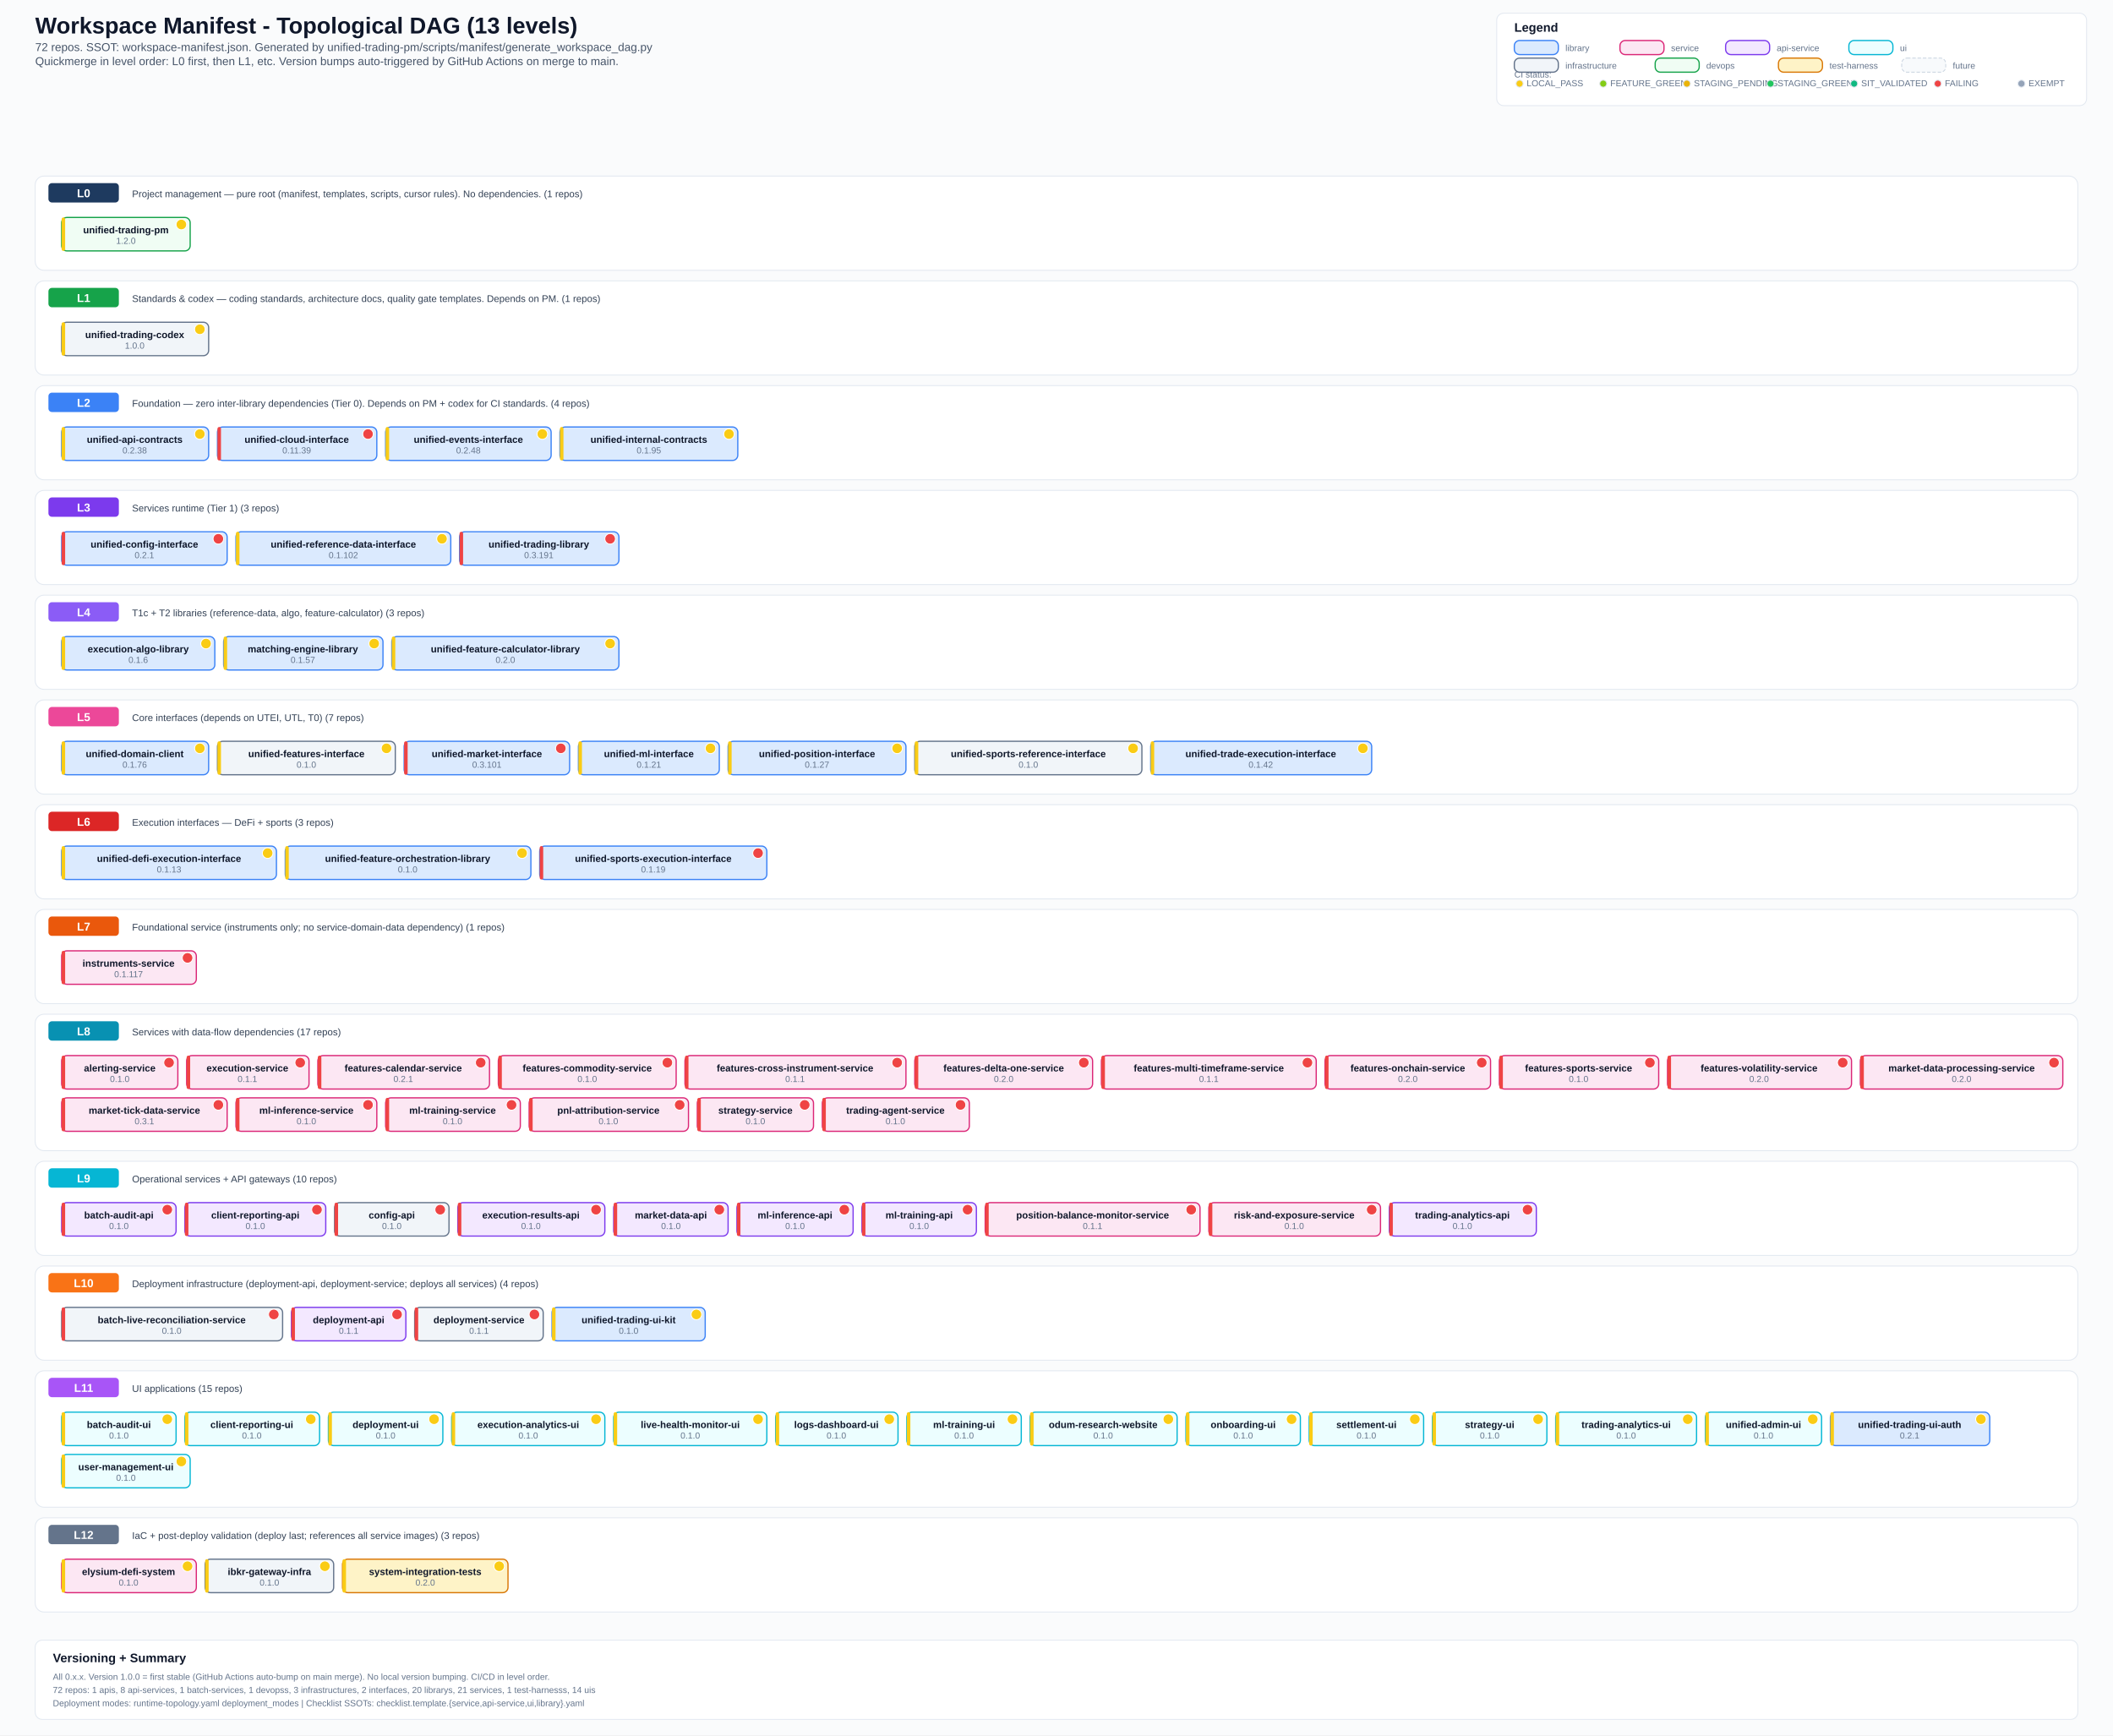
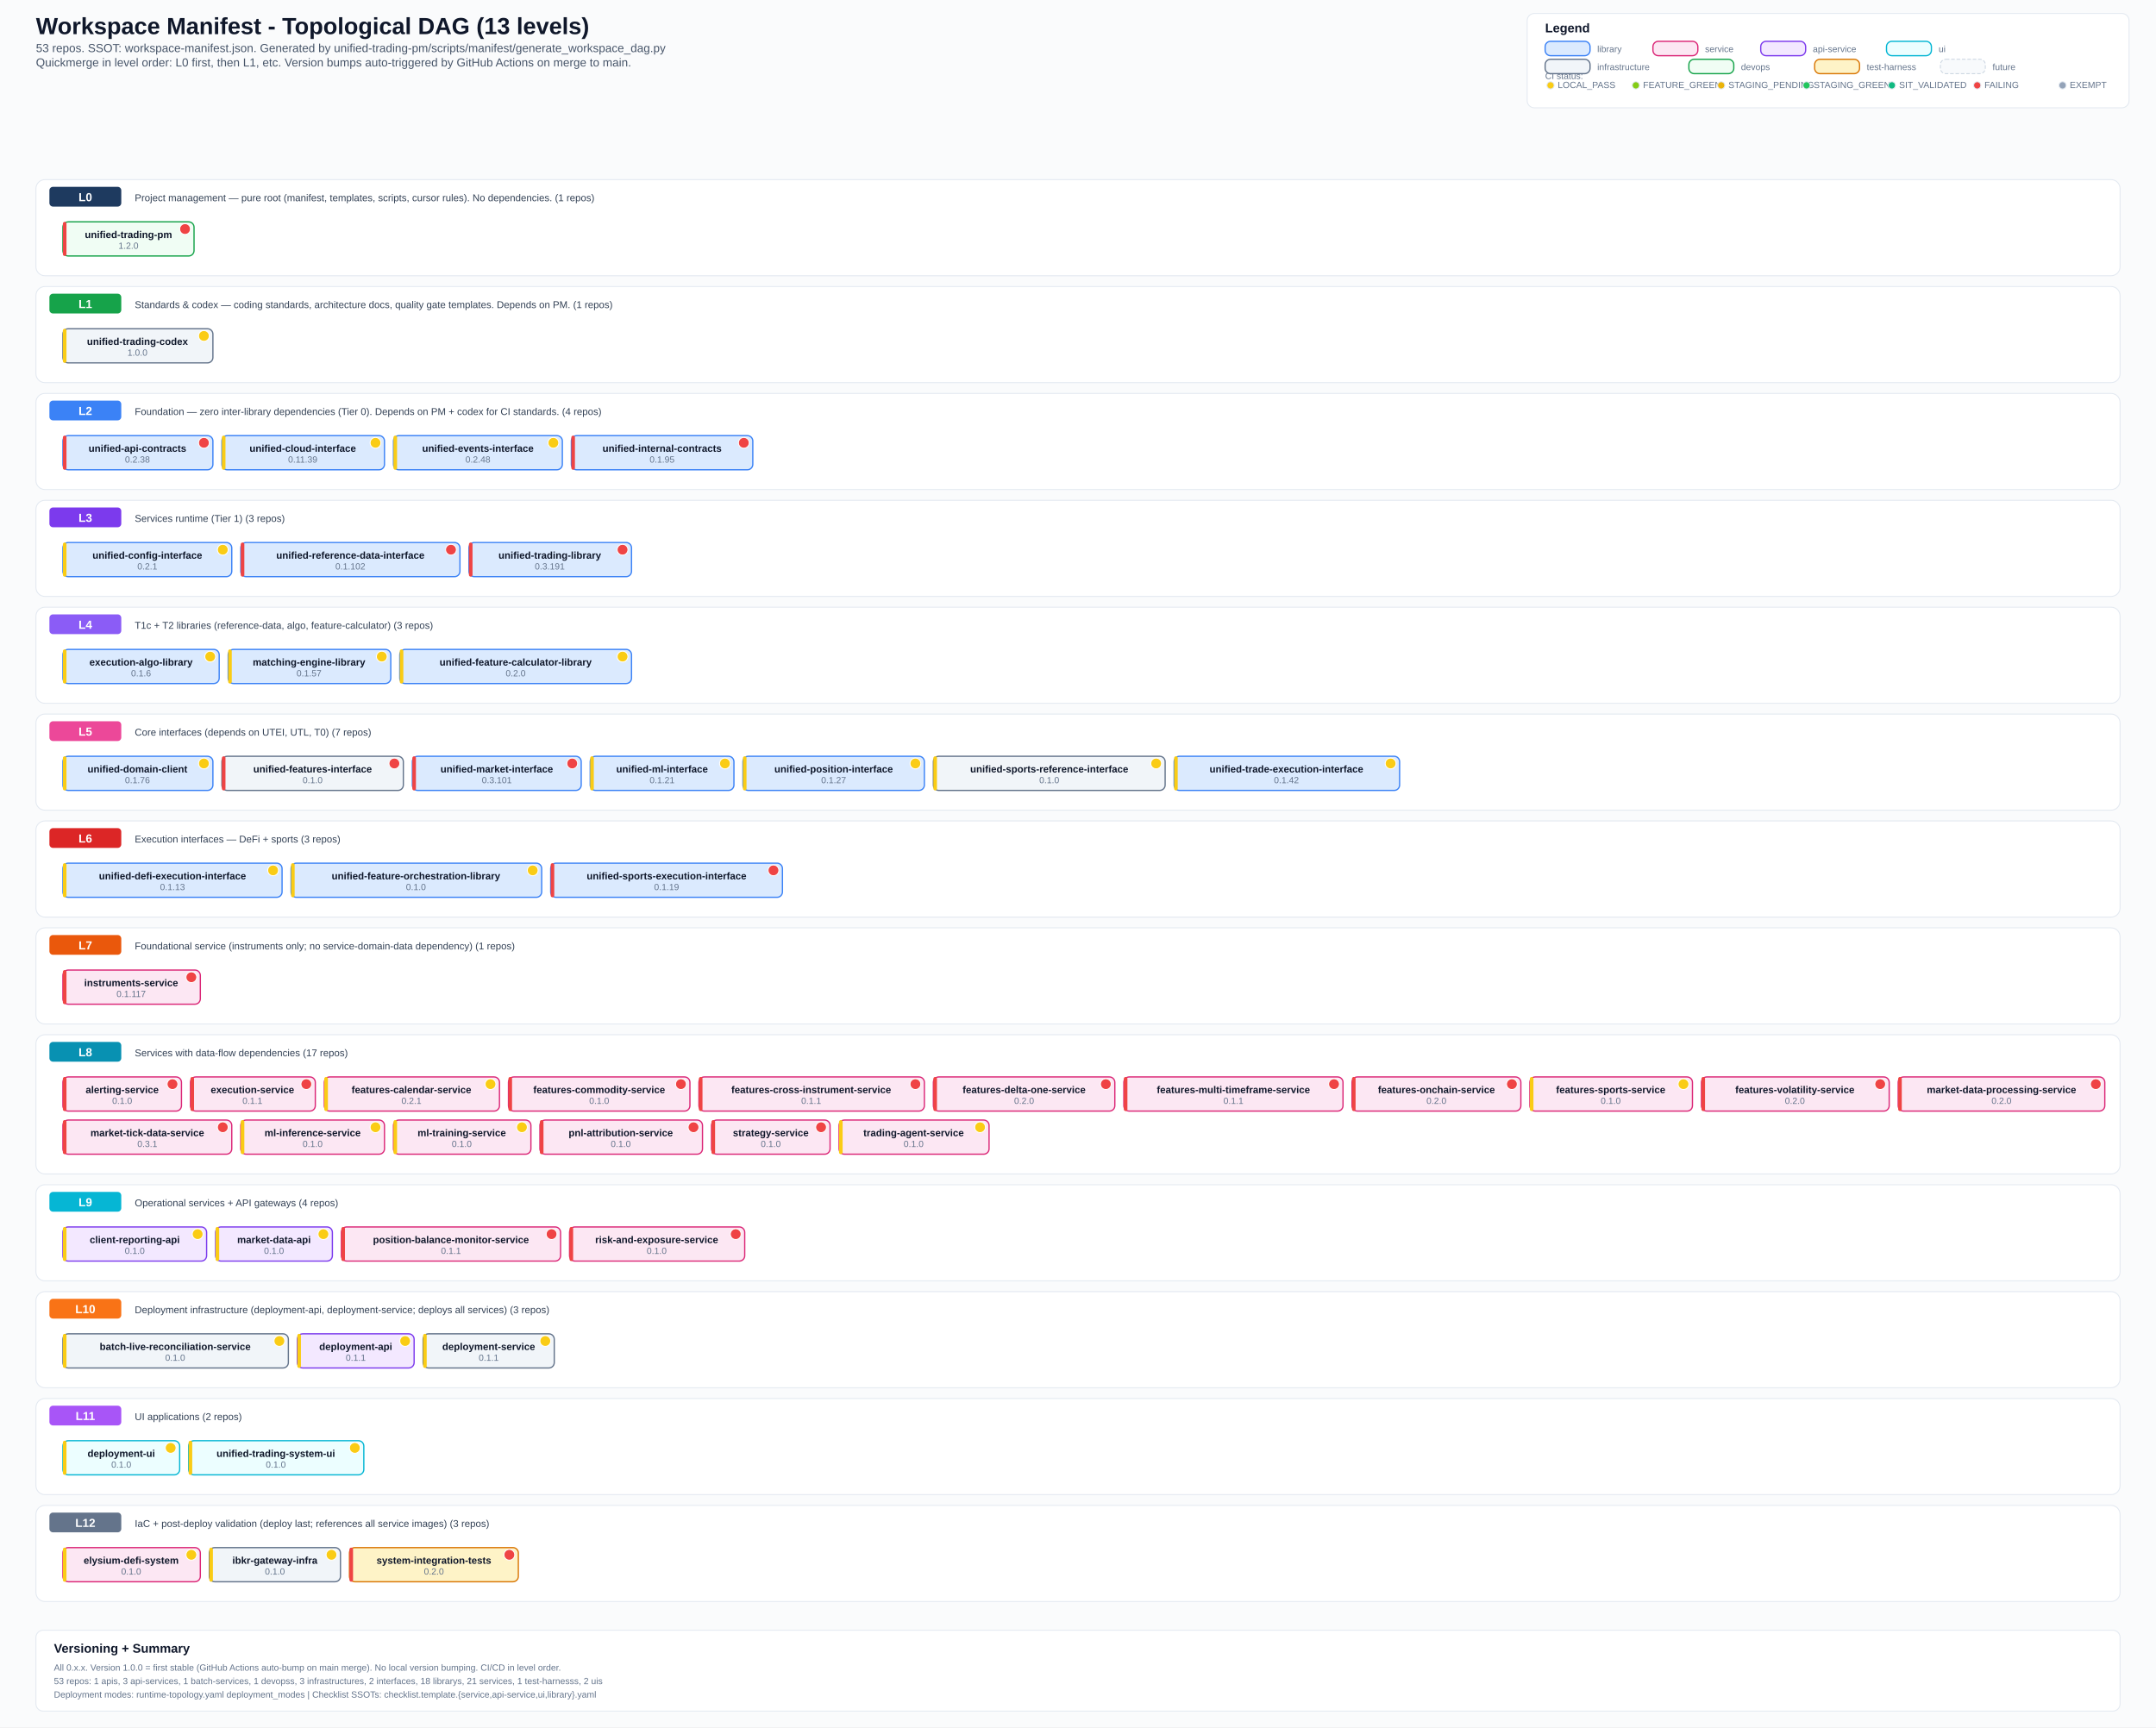
- <svg xmlns="http://www.w3.org/2000/svg" width="2400" height="1971" viewBox="0 0 2400 1971">
+ <svg xmlns="http://www.w3.org/2000/svg" width="2400" height="1923" viewBox="0 0 2400 1923">
  <defs>
    <style>
      .bg { fill: #fafbfc; }
      .title { font: 700 26px Arial, sans-serif; fill: #0f172a; }
      .subtitle { font: 500 13px Arial, sans-serif; fill: #475569; }
      .section { font: 700 14px Arial, sans-serif; fill: #0f172a; }
      .level-label { font: 700 13px Arial, sans-serif; fill: #ffffff; }
      .label { font: 600 11px Arial, sans-serif; fill: #0f172a; }
      .ver { font: 500 10px Arial, sans-serif; fill: #64748b; }
      .small { font: 500 10px Arial, sans-serif; fill: #64748b; }
      .desc { font: 500 11px Arial, sans-serif; fill: #334155; }
      .lib { fill: #dbeafe; stroke: #3b82f6; stroke-width: 1.4; rx: 6; }
      .svc { fill: #fce7f3; stroke: #db2777; stroke-width: 1.4; rx: 6; }
      .api { fill: #f3e8ff; stroke: #7c3aed; stroke-width: 1.4; rx: 6; }
      .ui-box { fill: #ecfeff; stroke: #06b6d4; stroke-width: 1.4; rx: 6; }
      .infra { fill: #f1f5f9; stroke: #64748b; stroke-width: 1.4; rx: 6; }
      .devops { fill: #f0fdf4; stroke: #16a34a; stroke-width: 1.4; rx: 6; }
      .test { fill: #fef3c7; stroke: #d97706; stroke-width: 1.4; rx: 6; }
      .future { fill: #f8fafc; stroke: #cbd5e1; stroke-width: 1; rx: 6; stroke-dasharray: 4 2; }
      .level-bg { fill: #ffffff; stroke: #e2e8f0; stroke-width: 1; rx: 10; }
      .level-badge { rx: 4; }
      .legend-box { fill: #ffffff; stroke: #e2e8f0; stroke-width: 1; rx: 8; }
  </style>
  </defs>
-   <rect class="bg" x="0" y="0" width="2400" height="1971" />
+   <rect class="bg" x="0" y="0" width="2400" height="1923" />
  <text x="40" y="38" class="title">Workspace Manifest - Topological DAG (13 levels)</text>
-   <text x="40" y="58" class="subtitle">72 repos. SSOT: workspace-manifest.json. Generated by unified-trading-pm/scripts/manifest/generate_workspace_dag.py</text>
+   <text x="40" y="58" class="subtitle">53 repos. SSOT: workspace-manifest.json. Generated by unified-trading-pm/scripts/manifest/generate_workspace_dag.py</text>
  <text x="40" y="74" class="subtitle">Quickmerge in level order: L0 first, then L1, etc. Version bumps auto-triggered by GitHub Actions on merge to main.</text>
  <rect x="1700" y="15" width="670" height="105" class="legend-box" />
  <text x="1720" y="36" class="section">Legend</text>
  <text x="1720" y="88" class="small">CI status:</text>
  <circle cx="1726" cy="95" r="4" fill="#facc15" stroke="#e2e8f0" stroke-width="1" />
  <text x="1734" y="98" class="small">LOCAL_PASS</text>
  <circle cx="1821" cy="95" r="4" fill="#84cc16" stroke="#e2e8f0" stroke-width="1" />
  <text x="1829" y="98" class="small">FEATURE_GREEN</text>
  <circle cx="1916" cy="95" r="4" fill="#eab308" stroke="#e2e8f0" stroke-width="1" />
  <text x="1924" y="98" class="small">STAGING_PENDING</text>
  <circle cx="2011" cy="95" r="4" fill="#22c55e" stroke="#e2e8f0" stroke-width="1" />
  <text x="2019" y="98" class="small">STAGING_GREEN</text>
  <circle cx="2106" cy="95" r="4" fill="#10b981" stroke="#e2e8f0" stroke-width="1" />
  <text x="2114" y="98" class="small">SIT_VALIDATED</text>
  <circle cx="2201" cy="95" r="4" fill="#ef4444" stroke="#e2e8f0" stroke-width="1" />
  <text x="2209" y="98" class="small">FAILING</text>
  <circle cx="2296" cy="95" r="4" fill="#94a3b8" stroke="#e2e8f0" stroke-width="1" />
  <text x="2304" y="98" class="small">EXEMPT</text>
  <rect x="1720" y="46" width="50" height="16" class="lib" />
  <text x="1778" y="58" class="small">library</text>
  <rect x="1840" y="46" width="50" height="16" class="svc" />
  <text x="1898" y="58" class="small">service</text>
  <rect x="1960" y="46" width="50" height="16" class="api" />
  <text x="2018" y="58" class="small">api-service</text>
  <rect x="2100" y="46" width="50" height="16" class="ui-box" />
  <text x="2158" y="58" class="small">ui</text>
  <rect x="1720" y="66" width="50" height="16" class="infra" />
  <text x="1778" y="78" class="small">infrastructure</text>
  <rect x="1880" y="66" width="50" height="16" class="devops" />
  <text x="1938" y="78" class="small">devops</text>
  <rect x="2020" y="66" width="50" height="16" class="test" />
  <text x="2078" y="78" class="small">test-harness</text>
  <rect x="2160" y="66" width="50" height="16" class="future" />
  <text x="2218" y="78" class="small">future</text>
  <rect x="40" y="200" width="2320" height="107" class="level-bg" />
  <rect x="55" y="208" width="80" height="22" fill="#1e3a5f" class="level-badge" />
  <text x="95" y="224" text-anchor="middle" class="level-label">L0</text>
  <text x="150" y="224" class="desc">Project management — pure root (manifest, templates, scripts, cursor rules). No dependencies. (1 repos)</text>
  <rect x="70" y="247" width="146" height="38" class="devops" />
-   <rect x="70" y="247" width="4" height="38" fill="#facc15" rx="2" />
+   <rect x="70" y="247" width="4" height="38" fill="#ef4444" rx="2" />
  <text x="143" y="265" text-anchor="middle" class="label">unified-trading-pm</text>
-   <circle cx="206" cy="255" r="6" fill="#facc15" stroke="#fff" stroke-width="1" />
+   <circle cx="206" cy="255" r="6" fill="#ef4444" stroke="#fff" stroke-width="1" />
  <text x="143" y="277" text-anchor="middle" class="ver">1.2.0</text>
  <rect x="40" y="319" width="2320" height="107" class="level-bg" />
  <rect x="55" y="327" width="80" height="22" fill="#16a34a" class="level-badge" />
  <text x="95" y="343" text-anchor="middle" class="level-label">L1</text>
  <text x="150" y="343" class="desc">Standards &amp; codex — coding standards, architecture docs, quality gate templates. Depends on PM. (1 repos)</text>
  <rect x="70" y="366" width="167" height="38" class="infra" />
  <rect x="70" y="366" width="4" height="38" fill="#facc15" rx="2" />
  <text x="153" y="384" text-anchor="middle" class="label">unified-trading-codex</text>
  <circle cx="227" cy="374" r="6" fill="#facc15" stroke="#fff" stroke-width="1" />
  <text x="153" y="396" text-anchor="middle" class="ver">1.0.0</text>
  <rect x="40" y="438" width="2320" height="107" class="level-bg" />
  <rect x="55" y="446" width="80" height="22" fill="#3b82f6" class="level-badge" />
  <text x="95" y="462" text-anchor="middle" class="level-label">L2</text>
  <text x="150" y="462" class="desc">Foundation — zero inter-library dependencies (Tier 0). Depends on PM + codex for CI standards. (4 repos)</text>
  <rect x="70" y="485" width="167" height="38" class="lib" />
-   <rect x="70" y="485" width="4" height="38" fill="#facc15" rx="2" />
+   <rect x="70" y="485" width="4" height="38" fill="#ef4444" rx="2" />
  <text x="153" y="503" text-anchor="middle" class="label">unified-api-contracts</text>
-   <circle cx="227" cy="493" r="6" fill="#facc15" stroke="#fff" stroke-width="1" />
+   <circle cx="227" cy="493" r="6" fill="#ef4444" stroke="#fff" stroke-width="1" />
  <text x="153" y="515" text-anchor="middle" class="ver">0.2.38</text>
  <rect x="247" y="485" width="181" height="38" class="lib" />
-   <rect x="247" y="485" width="4" height="38" fill="#ef4444" rx="2" />
+   <rect x="247" y="485" width="4" height="38" fill="#facc15" rx="2" />
  <text x="337" y="503" text-anchor="middle" class="label">unified-cloud-interface</text>
-   <circle cx="418" cy="493" r="6" fill="#ef4444" stroke="#fff" stroke-width="1" />
+   <circle cx="418" cy="493" r="6" fill="#facc15" stroke="#fff" stroke-width="1" />
  <text x="337" y="515" text-anchor="middle" class="ver">0.11.39</text>
  <rect x="438" y="485" width="188" height="38" class="lib" />
  <rect x="438" y="485" width="4" height="38" fill="#facc15" rx="2" />
  <text x="532" y="503" text-anchor="middle" class="label">unified-events-interface</text>
  <circle cx="616" cy="493" r="6" fill="#facc15" stroke="#fff" stroke-width="1" />
  <text x="532" y="515" text-anchor="middle" class="ver">0.2.48</text>
  <rect x="636" y="485" width="202" height="38" class="lib" />
-   <rect x="636" y="485" width="4" height="38" fill="#facc15" rx="2" />
+   <rect x="636" y="485" width="4" height="38" fill="#ef4444" rx="2" />
  <text x="737" y="503" text-anchor="middle" class="label">unified-internal-contracts</text>
-   <circle cx="828" cy="493" r="6" fill="#facc15" stroke="#fff" stroke-width="1" />
+   <circle cx="828" cy="493" r="6" fill="#ef4444" stroke="#fff" stroke-width="1" />
  <text x="737" y="515" text-anchor="middle" class="ver">0.1.95</text>
  <rect x="40" y="557" width="2320" height="107" class="level-bg" />
  <rect x="55" y="565" width="80" height="22" fill="#7c3aed" class="level-badge" />
  <text x="95" y="581" text-anchor="middle" class="level-label">L3</text>
  <text x="150" y="581" class="desc">Services runtime (Tier 1) (3 repos)</text>
  <rect x="70" y="604" width="188" height="38" class="lib" />
-   <rect x="70" y="604" width="4" height="38" fill="#ef4444" rx="2" />
+   <rect x="70" y="604" width="4" height="38" fill="#facc15" rx="2" />
  <text x="164" y="622" text-anchor="middle" class="label">unified-config-interface</text>
-   <circle cx="248" cy="612" r="6" fill="#ef4444" stroke="#fff" stroke-width="1" />
+   <circle cx="248" cy="612" r="6" fill="#facc15" stroke="#fff" stroke-width="1" />
  <text x="164" y="634" text-anchor="middle" class="ver">0.2.1</text>
  <rect x="268" y="604" width="244" height="38" class="lib" />
-   <rect x="268" y="604" width="4" height="38" fill="#facc15" rx="2" />
+   <rect x="268" y="604" width="4" height="38" fill="#ef4444" rx="2" />
  <text x="390" y="622" text-anchor="middle" class="label">unified-reference-data-interface</text>
-   <circle cx="502" cy="612" r="6" fill="#facc15" stroke="#fff" stroke-width="1" />
+   <circle cx="502" cy="612" r="6" fill="#ef4444" stroke="#fff" stroke-width="1" />
  <text x="390" y="634" text-anchor="middle" class="ver">0.1.102</text>
  <rect x="522" y="604" width="181" height="38" class="lib" />
  <rect x="522" y="604" width="4" height="38" fill="#ef4444" rx="2" />
  <text x="612" y="622" text-anchor="middle" class="label">unified-trading-library</text>
  <circle cx="693" cy="612" r="6" fill="#ef4444" stroke="#fff" stroke-width="1" />
  <text x="612" y="634" text-anchor="middle" class="ver">0.3.191</text>
  <rect x="40" y="676" width="2320" height="107" class="level-bg" />
  <rect x="55" y="684" width="80" height="22" fill="#8b5cf6" class="level-badge" />
  <text x="95" y="700" text-anchor="middle" class="level-label">L4</text>
  <text x="150" y="700" class="desc">T1c + T2 libraries (reference-data, algo, feature-calculator) (3 repos)</text>
  <rect x="70" y="723" width="174" height="38" class="lib" />
  <rect x="70" y="723" width="4" height="38" fill="#facc15" rx="2" />
  <text x="157" y="741" text-anchor="middle" class="label">execution-algo-library</text>
  <circle cx="234" cy="731" r="6" fill="#facc15" stroke="#fff" stroke-width="1" />
  <text x="157" y="753" text-anchor="middle" class="ver">0.1.6</text>
  <rect x="254" y="723" width="181" height="38" class="lib" />
  <rect x="254" y="723" width="4" height="38" fill="#facc15" rx="2" />
  <text x="344" y="741" text-anchor="middle" class="label">matching-engine-library</text>
  <circle cx="425" cy="731" r="6" fill="#facc15" stroke="#fff" stroke-width="1" />
  <text x="344" y="753" text-anchor="middle" class="ver">0.1.57</text>
  <rect x="445" y="723" width="258" height="38" class="lib" />
  <rect x="445" y="723" width="4" height="38" fill="#facc15" rx="2" />
  <text x="574" y="741" text-anchor="middle" class="label">unified-feature-calculator-library</text>
  <circle cx="693" cy="731" r="6" fill="#facc15" stroke="#fff" stroke-width="1" />
  <text x="574" y="753" text-anchor="middle" class="ver">0.2.0</text>
  <rect x="40" y="795" width="2320" height="107" class="level-bg" />
  <rect x="55" y="803" width="80" height="22" fill="#ec4899" class="level-badge" />
  <text x="95" y="819" text-anchor="middle" class="level-label">L5</text>
  <text x="150" y="819" class="desc">Core interfaces (depends on UTEI, UTL, T0) (7 repos)</text>
  <rect x="70" y="842" width="167" height="38" class="lib" />
  <rect x="70" y="842" width="4" height="38" fill="#facc15" rx="2" />
  <text x="153" y="860" text-anchor="middle" class="label">unified-domain-client</text>
  <circle cx="227" cy="850" r="6" fill="#facc15" stroke="#fff" stroke-width="1" />
  <text x="153" y="872" text-anchor="middle" class="ver">0.1.76</text>
  <rect x="247" y="842" width="202" height="38" class="infra" />
-   <rect x="247" y="842" width="4" height="38" fill="#facc15" rx="2" />
+   <rect x="247" y="842" width="4" height="38" fill="#ef4444" rx="2" />
  <text x="348" y="860" text-anchor="middle" class="label">unified-features-interface</text>
-   <circle cx="439" cy="850" r="6" fill="#facc15" stroke="#fff" stroke-width="1" />
+   <circle cx="439" cy="850" r="6" fill="#ef4444" stroke="#fff" stroke-width="1" />
  <text x="348" y="872" text-anchor="middle" class="ver">0.1.0</text>
  <rect x="459" y="842" width="188" height="38" class="lib" />
  <rect x="459" y="842" width="4" height="38" fill="#ef4444" rx="2" />
  <text x="553" y="860" text-anchor="middle" class="label">unified-market-interface</text>
  <circle cx="637" cy="850" r="6" fill="#ef4444" stroke="#fff" stroke-width="1" />
  <text x="553" y="872" text-anchor="middle" class="ver">0.3.101</text>
  <rect x="657" y="842" width="160" height="38" class="lib" />
  <rect x="657" y="842" width="4" height="38" fill="#facc15" rx="2" />
  <text x="737" y="860" text-anchor="middle" class="label">unified-ml-interface</text>
  <circle cx="807" cy="850" r="6" fill="#facc15" stroke="#fff" stroke-width="1" />
  <text x="737" y="872" text-anchor="middle" class="ver">0.1.21</text>
  <rect x="827" y="842" width="202" height="38" class="lib" />
  <rect x="827" y="842" width="4" height="38" fill="#facc15" rx="2" />
  <text x="928" y="860" text-anchor="middle" class="label">unified-position-interface</text>
  <circle cx="1019" cy="850" r="6" fill="#facc15" stroke="#fff" stroke-width="1" />
  <text x="928" y="872" text-anchor="middle" class="ver">0.1.27</text>
  <rect x="1039" y="842" width="258" height="38" class="infra" />
  <rect x="1039" y="842" width="4" height="38" fill="#facc15" rx="2" />
  <text x="1168" y="860" text-anchor="middle" class="label">unified-sports-reference-interface</text>
  <circle cx="1287" cy="850" r="6" fill="#facc15" stroke="#fff" stroke-width="1" />
  <text x="1168" y="872" text-anchor="middle" class="ver">0.1.0</text>
  <rect x="1307" y="842" width="251" height="38" class="lib" />
  <rect x="1307" y="842" width="4" height="38" fill="#facc15" rx="2" />
  <text x="1432" y="860" text-anchor="middle" class="label">unified-trade-execution-interface</text>
  <circle cx="1548" cy="850" r="6" fill="#facc15" stroke="#fff" stroke-width="1" />
  <text x="1432" y="872" text-anchor="middle" class="ver">0.1.42</text>
  <rect x="40" y="914" width="2320" height="107" class="level-bg" />
  <rect x="55" y="922" width="80" height="22" fill="#dc2626" class="level-badge" />
  <text x="95" y="938" text-anchor="middle" class="level-label">L6</text>
  <text x="150" y="938" class="desc">Execution interfaces — DeFi + sports (3 repos)</text>
  <rect x="70" y="961" width="244" height="38" class="lib" />
  <rect x="70" y="961" width="4" height="38" fill="#facc15" rx="2" />
  <text x="192" y="979" text-anchor="middle" class="label">unified-defi-execution-interface</text>
  <circle cx="304" cy="969" r="6" fill="#facc15" stroke="#fff" stroke-width="1" />
  <text x="192" y="991" text-anchor="middle" class="ver">0.1.13</text>
  <rect x="324" y="961" width="279" height="38" class="lib" />
  <rect x="324" y="961" width="4" height="38" fill="#facc15" rx="2" />
  <text x="463" y="979" text-anchor="middle" class="label">unified-feature-orchestration-library</text>
  <circle cx="593" cy="969" r="6" fill="#facc15" stroke="#fff" stroke-width="1" />
  <text x="463" y="991" text-anchor="middle" class="ver">0.1.0</text>
  <rect x="613" y="961" width="258" height="38" class="lib" />
  <rect x="613" y="961" width="4" height="38" fill="#ef4444" rx="2" />
  <text x="742" y="979" text-anchor="middle" class="label">unified-sports-execution-interface</text>
  <circle cx="861" cy="969" r="6" fill="#ef4444" stroke="#fff" stroke-width="1" />
  <text x="742" y="991" text-anchor="middle" class="ver">0.1.19</text>
  <rect x="40" y="1033" width="2320" height="107" class="level-bg" />
  <rect x="55" y="1041" width="80" height="22" fill="#ea580c" class="level-badge" />
  <text x="95" y="1057" text-anchor="middle" class="level-label">L7</text>
  <text x="150" y="1057" class="desc">Foundational service (instruments only; no service-domain-data dependency) (1 repos)</text>
  <rect x="70" y="1080" width="153" height="38" class="svc" />
  <rect x="70" y="1080" width="4" height="38" fill="#ef4444" rx="2" />
  <text x="146" y="1098" text-anchor="middle" class="label">instruments-service</text>
  <circle cx="213" cy="1088" r="6" fill="#ef4444" stroke="#fff" stroke-width="1" />
  <text x="146" y="1110" text-anchor="middle" class="ver">0.1.117</text>
  <rect x="40" y="1152" width="2320" height="155" class="level-bg" />
  <rect x="55" y="1160" width="80" height="22" fill="#0891b2" class="level-badge" />
  <text x="95" y="1176" text-anchor="middle" class="level-label">L8</text>
  <text x="150" y="1176" class="desc">Services with data-flow dependencies (17 repos)</text>
  <rect x="70" y="1199" width="132" height="38" class="svc" />
  <rect x="70" y="1199" width="4" height="38" fill="#ef4444" rx="2" />
  <text x="136" y="1217" text-anchor="middle" class="label">alerting-service</text>
  <circle cx="192" cy="1207" r="6" fill="#ef4444" stroke="#fff" stroke-width="1" />
  <text x="136" y="1229" text-anchor="middle" class="ver">0.1.0</text>
  <rect x="212" y="1199" width="139" height="38" class="svc" />
  <rect x="212" y="1199" width="4" height="38" fill="#ef4444" rx="2" />
  <text x="281" y="1217" text-anchor="middle" class="label">execution-service</text>
  <circle cx="341" cy="1207" r="6" fill="#ef4444" stroke="#fff" stroke-width="1" />
  <text x="281" y="1229" text-anchor="middle" class="ver">0.1.1</text>
  <rect x="361" y="1199" width="195" height="38" class="svc" />
-   <rect x="361" y="1199" width="4" height="38" fill="#ef4444" rx="2" />
+   <rect x="361" y="1199" width="4" height="38" fill="#facc15" rx="2" />
  <text x="458" y="1217" text-anchor="middle" class="label">features-calendar-service</text>
-   <circle cx="546" cy="1207" r="6" fill="#ef4444" stroke="#fff" stroke-width="1" />
+   <circle cx="546" cy="1207" r="6" fill="#facc15" stroke="#fff" stroke-width="1" />
  <text x="458" y="1229" text-anchor="middle" class="ver">0.2.1</text>
  <rect x="566" y="1199" width="202" height="38" class="svc" />
  <rect x="566" y="1199" width="4" height="38" fill="#ef4444" rx="2" />
  <text x="667" y="1217" text-anchor="middle" class="label">features-commodity-service</text>
  <circle cx="758" cy="1207" r="6" fill="#ef4444" stroke="#fff" stroke-width="1" />
  <text x="667" y="1229" text-anchor="middle" class="ver">0.1.0</text>
  <rect x="778" y="1199" width="251" height="38" class="svc" />
  <rect x="778" y="1199" width="4" height="38" fill="#ef4444" rx="2" />
  <text x="903" y="1217" text-anchor="middle" class="label">features-cross-instrument-service</text>
  <circle cx="1019" cy="1207" r="6" fill="#ef4444" stroke="#fff" stroke-width="1" />
  <text x="903" y="1229" text-anchor="middle" class="ver">0.1.1</text>
  <rect x="1039" y="1199" width="202" height="38" class="svc" />
  <rect x="1039" y="1199" width="4" height="38" fill="#ef4444" rx="2" />
  <text x="1140" y="1217" text-anchor="middle" class="label">features-delta-one-service</text>
  <circle cx="1231" cy="1207" r="6" fill="#ef4444" stroke="#fff" stroke-width="1" />
  <text x="1140" y="1229" text-anchor="middle" class="ver">0.2.0</text>
  <rect x="1251" y="1199" width="244" height="38" class="svc" />
  <rect x="1251" y="1199" width="4" height="38" fill="#ef4444" rx="2" />
  <text x="1373" y="1217" text-anchor="middle" class="label">features-multi-timeframe-service</text>
  <circle cx="1485" cy="1207" r="6" fill="#ef4444" stroke="#fff" stroke-width="1" />
  <text x="1373" y="1229" text-anchor="middle" class="ver">0.1.1</text>
  <rect x="1505" y="1199" width="188" height="38" class="svc" />
  <rect x="1505" y="1199" width="4" height="38" fill="#ef4444" rx="2" />
  <text x="1599" y="1217" text-anchor="middle" class="label">features-onchain-service</text>
  <circle cx="1683" cy="1207" r="6" fill="#ef4444" stroke="#fff" stroke-width="1" />
  <text x="1599" y="1229" text-anchor="middle" class="ver">0.2.0</text>
  <rect x="1703" y="1199" width="181" height="38" class="svc" />
-   <rect x="1703" y="1199" width="4" height="38" fill="#ef4444" rx="2" />
+   <rect x="1703" y="1199" width="4" height="38" fill="#facc15" rx="2" />
  <text x="1793" y="1217" text-anchor="middle" class="label">features-sports-service</text>
-   <circle cx="1874" cy="1207" r="6" fill="#ef4444" stroke="#fff" stroke-width="1" />
+   <circle cx="1874" cy="1207" r="6" fill="#facc15" stroke="#fff" stroke-width="1" />
  <text x="1793" y="1229" text-anchor="middle" class="ver">0.1.0</text>
  <rect x="1894" y="1199" width="209" height="38" class="svc" />
  <rect x="1894" y="1199" width="4" height="38" fill="#ef4444" rx="2" />
  <text x="1998" y="1217" text-anchor="middle" class="label">features-volatility-service</text>
  <circle cx="2093" cy="1207" r="6" fill="#ef4444" stroke="#fff" stroke-width="1" />
  <text x="1998" y="1229" text-anchor="middle" class="ver">0.2.0</text>
  <rect x="2113" y="1199" width="230" height="38" class="svc" />
  <rect x="2113" y="1199" width="4" height="38" fill="#ef4444" rx="2" />
  <text x="2228" y="1217" text-anchor="middle" class="label">market-data-processing-service</text>
  <circle cx="2333" cy="1207" r="6" fill="#ef4444" stroke="#fff" stroke-width="1" />
  <text x="2228" y="1229" text-anchor="middle" class="ver">0.2.0</text>
  <rect x="70" y="1247" width="188" height="38" class="svc" />
  <rect x="70" y="1247" width="4" height="38" fill="#ef4444" rx="2" />
  <text x="164" y="1265" text-anchor="middle" class="label">market-tick-data-service</text>
  <circle cx="248" cy="1255" r="6" fill="#ef4444" stroke="#fff" stroke-width="1" />
  <text x="164" y="1277" text-anchor="middle" class="ver">0.3.1</text>
  <rect x="268" y="1247" width="160" height="38" class="svc" />
-   <rect x="268" y="1247" width="4" height="38" fill="#ef4444" rx="2" />
+   <rect x="268" y="1247" width="4" height="38" fill="#facc15" rx="2" />
  <text x="348" y="1265" text-anchor="middle" class="label">ml-inference-service</text>
-   <circle cx="418" cy="1255" r="6" fill="#ef4444" stroke="#fff" stroke-width="1" />
+   <circle cx="418" cy="1255" r="6" fill="#facc15" stroke="#fff" stroke-width="1" />
  <text x="348" y="1277" text-anchor="middle" class="ver">0.1.0</text>
  <rect x="438" y="1247" width="153" height="38" class="svc" />
-   <rect x="438" y="1247" width="4" height="38" fill="#ef4444" rx="2" />
+   <rect x="438" y="1247" width="4" height="38" fill="#facc15" rx="2" />
  <text x="514" y="1265" text-anchor="middle" class="label">ml-training-service</text>
-   <circle cx="581" cy="1255" r="6" fill="#ef4444" stroke="#fff" stroke-width="1" />
+   <circle cx="581" cy="1255" r="6" fill="#facc15" stroke="#fff" stroke-width="1" />
  <text x="514" y="1277" text-anchor="middle" class="ver">0.1.0</text>
  <rect x="601" y="1247" width="181" height="38" class="svc" />
  <rect x="601" y="1247" width="4" height="38" fill="#ef4444" rx="2" />
  <text x="691" y="1265" text-anchor="middle" class="label">pnl-attribution-service</text>
  <circle cx="772" cy="1255" r="6" fill="#ef4444" stroke="#fff" stroke-width="1" />
  <text x="691" y="1277" text-anchor="middle" class="ver">0.1.0</text>
  <rect x="792" y="1247" width="132" height="38" class="svc" />
  <rect x="792" y="1247" width="4" height="38" fill="#ef4444" rx="2" />
  <text x="858" y="1265" text-anchor="middle" class="label">strategy-service</text>
  <circle cx="914" cy="1255" r="6" fill="#ef4444" stroke="#fff" stroke-width="1" />
  <text x="858" y="1277" text-anchor="middle" class="ver">0.1.0</text>
  <rect x="934" y="1247" width="167" height="38" class="svc" />
-   <rect x="934" y="1247" width="4" height="38" fill="#ef4444" rx="2" />
+   <rect x="934" y="1247" width="4" height="38" fill="#facc15" rx="2" />
  <text x="1017" y="1265" text-anchor="middle" class="label">trading-agent-service</text>
-   <circle cx="1091" cy="1255" r="6" fill="#ef4444" stroke="#fff" stroke-width="1" />
+   <circle cx="1091" cy="1255" r="6" fill="#facc15" stroke="#fff" stroke-width="1" />
  <text x="1017" y="1277" text-anchor="middle" class="ver">0.1.0</text>
  <rect x="40" y="1319" width="2320" height="107" class="level-bg" />
  <rect x="55" y="1327" width="80" height="22" fill="#06b6d4" class="level-badge" />
  <text x="95" y="1343" text-anchor="middle" class="level-label">L9</text>
-   <text x="150" y="1343" class="desc">Operational services + API gateways (10 repos)</text>
-   <rect x="70" y="1366" width="130" height="38" class="api" />
-   <rect x="70" y="1366" width="4" height="38" fill="#ef4444" rx="2" />
-   <text x="135" y="1384" text-anchor="middle" class="label">batch-audit-api</text>
-   <circle cx="190" cy="1374" r="6" fill="#ef4444" stroke="#fff" stroke-width="1" />
-   <text x="135" y="1396" text-anchor="middle" class="ver">0.1.0</text>
-   <rect x="210" y="1366" width="160" height="38" class="api" />
-   <rect x="210" y="1366" width="4" height="38" fill="#ef4444" rx="2" />
-   <text x="290" y="1384" text-anchor="middle" class="label">client-reporting-api</text>
-   <circle cx="360" cy="1374" r="6" fill="#ef4444" stroke="#fff" stroke-width="1" />
-   <text x="290" y="1396" text-anchor="middle" class="ver">0.1.0</text>
-   <rect x="380" y="1366" width="130" height="38" class="infra" />
+   <text x="150" y="1343" class="desc">Operational services + API gateways (4 repos)</text>
+   <rect x="70" y="1366" width="160" height="38" class="api" />
+   <rect x="70" y="1366" width="4" height="38" fill="#facc15" rx="2" />
+   <text x="150" y="1384" text-anchor="middle" class="label">client-reporting-api</text>
+   <circle cx="220" cy="1374" r="6" fill="#facc15" stroke="#fff" stroke-width="1" />
+   <text x="150" y="1396" text-anchor="middle" class="ver">0.1.0</text>
+   <rect x="240" y="1366" width="130" height="38" class="api" />
+   <rect x="240" y="1366" width="4" height="38" fill="#facc15" rx="2" />
+   <text x="305" y="1384" text-anchor="middle" class="label">market-data-api</text>
+   <circle cx="360" cy="1374" r="6" fill="#facc15" stroke="#fff" stroke-width="1" />
+   <text x="305" y="1396" text-anchor="middle" class="ver">0.1.0</text>
+   <rect x="380" y="1366" width="244" height="38" class="svc" />
  <rect x="380" y="1366" width="4" height="38" fill="#ef4444" rx="2" />
-   <text x="445" y="1384" text-anchor="middle" class="label">config-api</text>
-   <circle cx="500" cy="1374" r="6" fill="#ef4444" stroke="#fff" stroke-width="1" />
-   <text x="445" y="1396" text-anchor="middle" class="ver">0.1.0</text>
-   <rect x="520" y="1366" width="167" height="38" class="api" />
-   <rect x="520" y="1366" width="4" height="38" fill="#ef4444" rx="2" />
-   <text x="603" y="1384" text-anchor="middle" class="label">execution-results-api</text>
-   <circle cx="677" cy="1374" r="6" fill="#ef4444" stroke="#fff" stroke-width="1" />
-   <text x="603" y="1396" text-anchor="middle" class="ver">0.1.0</text>
-   <rect x="697" y="1366" width="130" height="38" class="api" />
-   <rect x="697" y="1366" width="4" height="38" fill="#ef4444" rx="2" />
-   <text x="762" y="1384" text-anchor="middle" class="label">market-data-api</text>
-   <circle cx="817" cy="1374" r="6" fill="#ef4444" stroke="#fff" stroke-width="1" />
-   <text x="762" y="1396" text-anchor="middle" class="ver">0.1.0</text>
-   <rect x="837" y="1366" width="132" height="38" class="api" />
-   <rect x="837" y="1366" width="4" height="38" fill="#ef4444" rx="2" />
-   <text x="903" y="1384" text-anchor="middle" class="label">ml-inference-api</text>
-   <circle cx="959" cy="1374" r="6" fill="#ef4444" stroke="#fff" stroke-width="1" />
-   <text x="903" y="1396" text-anchor="middle" class="ver">0.1.0</text>
-   <rect x="979" y="1366" width="130" height="38" class="api" />
-   <rect x="979" y="1366" width="4" height="38" fill="#ef4444" rx="2" />
-   <text x="1044" y="1384" text-anchor="middle" class="label">ml-training-api</text>
-   <circle cx="1099" cy="1374" r="6" fill="#ef4444" stroke="#fff" stroke-width="1" />
-   <text x="1044" y="1396" text-anchor="middle" class="ver">0.1.0</text>
-   <rect x="1119" y="1366" width="244" height="38" class="svc" />
-   <rect x="1119" y="1366" width="4" height="38" fill="#ef4444" rx="2" />
-   <text x="1241" y="1384" text-anchor="middle" class="label">position-balance-monitor-service</text>
-   <circle cx="1353" cy="1374" r="6" fill="#ef4444" stroke="#fff" stroke-width="1" />
-   <text x="1241" y="1396" text-anchor="middle" class="ver">0.1.1</text>
-   <rect x="1373" y="1366" width="195" height="38" class="svc" />
-   <rect x="1373" y="1366" width="4" height="38" fill="#ef4444" rx="2" />
-   <text x="1470" y="1384" text-anchor="middle" class="label">risk-and-exposure-service</text>
-   <circle cx="1558" cy="1374" r="6" fill="#ef4444" stroke="#fff" stroke-width="1" />
-   <text x="1470" y="1396" text-anchor="middle" class="ver">0.1.0</text>
-   <rect x="1578" y="1366" width="167" height="38" class="api" />
-   <rect x="1578" y="1366" width="4" height="38" fill="#ef4444" rx="2" />
-   <text x="1661" y="1384" text-anchor="middle" class="label">trading-analytics-api</text>
-   <circle cx="1735" cy="1374" r="6" fill="#ef4444" stroke="#fff" stroke-width="1" />
-   <text x="1661" y="1396" text-anchor="middle" class="ver">0.1.0</text>
+   <text x="502" y="1384" text-anchor="middle" class="label">position-balance-monitor-service</text>
+   <circle cx="614" cy="1374" r="6" fill="#ef4444" stroke="#fff" stroke-width="1" />
+   <text x="502" y="1396" text-anchor="middle" class="ver">0.1.1</text>
+   <rect x="634" y="1366" width="195" height="38" class="svc" />
+   <rect x="634" y="1366" width="4" height="38" fill="#ef4444" rx="2" />
+   <text x="731" y="1384" text-anchor="middle" class="label">risk-and-exposure-service</text>
+   <circle cx="819" cy="1374" r="6" fill="#ef4444" stroke="#fff" stroke-width="1" />
+   <text x="731" y="1396" text-anchor="middle" class="ver">0.1.0</text>
  <rect x="40" y="1438" width="2320" height="107" class="level-bg" />
  <rect x="55" y="1446" width="80" height="22" fill="#f97316" class="level-badge" />
  <text x="95" y="1462" text-anchor="middle" class="level-label">L10</text>
-   <text x="150" y="1462" class="desc">Deployment infrastructure (deployment-api, deployment-service; deploys all services) (4 repos)</text>
+   <text x="150" y="1462" class="desc">Deployment infrastructure (deployment-api, deployment-service; deploys all services) (3 repos)</text>
  <rect x="70" y="1485" width="251" height="38" class="infra" />
-   <rect x="70" y="1485" width="4" height="38" fill="#ef4444" rx="2" />
+   <rect x="70" y="1485" width="4" height="38" fill="#facc15" rx="2" />
  <text x="195" y="1503" text-anchor="middle" class="label">batch-live-reconciliation-service</text>
-   <circle cx="311" cy="1493" r="6" fill="#ef4444" stroke="#fff" stroke-width="1" />
+   <circle cx="311" cy="1493" r="6" fill="#facc15" stroke="#fff" stroke-width="1" />
  <text x="195" y="1515" text-anchor="middle" class="ver">0.1.0</text>
  <rect x="331" y="1485" width="130" height="38" class="api" />
-   <rect x="331" y="1485" width="4" height="38" fill="#ef4444" rx="2" />
+   <rect x="331" y="1485" width="4" height="38" fill="#facc15" rx="2" />
  <text x="396" y="1503" text-anchor="middle" class="label">deployment-api</text>
-   <circle cx="451" cy="1493" r="6" fill="#ef4444" stroke="#fff" stroke-width="1" />
+   <circle cx="451" cy="1493" r="6" fill="#facc15" stroke="#fff" stroke-width="1" />
  <text x="396" y="1515" text-anchor="middle" class="ver">0.1.1</text>
  <rect x="471" y="1485" width="146" height="38" class="infra" />
-   <rect x="471" y="1485" width="4" height="38" fill="#ef4444" rx="2" />
+   <rect x="471" y="1485" width="4" height="38" fill="#facc15" rx="2" />
  <text x="544" y="1503" text-anchor="middle" class="label">deployment-service</text>
-   <circle cx="607" cy="1493" r="6" fill="#ef4444" stroke="#fff" stroke-width="1" />
+   <circle cx="607" cy="1493" r="6" fill="#facc15" stroke="#fff" stroke-width="1" />
  <text x="544" y="1515" text-anchor="middle" class="ver">0.1.1</text>
-   <rect x="627" y="1485" width="174" height="38" class="lib" />
-   <rect x="627" y="1485" width="4" height="38" fill="#facc15" rx="2" />
-   <text x="714" y="1503" text-anchor="middle" class="label">unified-trading-ui-kit</text>
-   <circle cx="791" cy="1493" r="6" fill="#facc15" stroke="#fff" stroke-width="1" />
-   <text x="714" y="1515" text-anchor="middle" class="ver">0.1.0</text>
-   <rect x="40" y="1557" width="2320" height="155" class="level-bg" />
+   <rect x="40" y="1557" width="2320" height="107" class="level-bg" />
  <rect x="55" y="1565" width="80" height="22" fill="#a855f7" class="level-badge" />
  <text x="95" y="1581" text-anchor="middle" class="level-label">L11</text>
-   <text x="150" y="1581" class="desc">UI applications (15 repos)</text>
+   <text x="150" y="1581" class="desc">UI applications (2 repos)</text>
  <rect x="70" y="1604" width="130" height="38" class="ui-box" />
  <rect x="70" y="1604" width="4" height="38" fill="#facc15" rx="2" />
-   <text x="135" y="1622" text-anchor="middle" class="label">batch-audit-ui</text>
+   <text x="135" y="1622" text-anchor="middle" class="label">deployment-ui</text>
  <circle cx="190" cy="1612" r="6" fill="#facc15" stroke="#fff" stroke-width="1" />
  <text x="135" y="1634" text-anchor="middle" class="ver">0.1.0</text>
-   <rect x="210" y="1604" width="153" height="38" class="ui-box" />
+   <rect x="210" y="1604" width="195" height="38" class="ui-box" />
  <rect x="210" y="1604" width="4" height="38" fill="#facc15" rx="2" />
-   <text x="286" y="1622" text-anchor="middle" class="label">client-reporting-ui</text>
-   <circle cx="353" cy="1612" r="6" fill="#facc15" stroke="#fff" stroke-width="1" />
-   <text x="286" y="1634" text-anchor="middle" class="ver">0.1.0</text>
-   <rect x="373" y="1604" width="130" height="38" class="ui-box" />
-   <rect x="373" y="1604" width="4" height="38" fill="#facc15" rx="2" />
-   <text x="438" y="1622" text-anchor="middle" class="label">deployment-ui</text>
-   <circle cx="493" cy="1612" r="6" fill="#facc15" stroke="#fff" stroke-width="1" />
-   <text x="438" y="1634" text-anchor="middle" class="ver">0.1.0</text>
-   <rect x="513" y="1604" width="174" height="38" class="ui-box" />
-   <rect x="513" y="1604" width="4" height="38" fill="#facc15" rx="2" />
-   <text x="600" y="1622" text-anchor="middle" class="label">execution-analytics-ui</text>
-   <circle cx="677" cy="1612" r="6" fill="#facc15" stroke="#fff" stroke-width="1" />
-   <text x="600" y="1634" text-anchor="middle" class="ver">0.1.0</text>
-   <rect x="697" y="1604" width="174" height="38" class="ui-box" />
-   <rect x="697" y="1604" width="4" height="38" fill="#facc15" rx="2" />
-   <text x="784" y="1622" text-anchor="middle" class="label">live-health-monitor-ui</text>
-   <circle cx="861" cy="1612" r="6" fill="#facc15" stroke="#fff" stroke-width="1" />
-   <text x="784" y="1634" text-anchor="middle" class="ver">0.1.0</text>
-   <rect x="881" y="1604" width="139" height="38" class="ui-box" />
-   <rect x="881" y="1604" width="4" height="38" fill="#facc15" rx="2" />
-   <text x="950" y="1622" text-anchor="middle" class="label">logs-dashboard-ui</text>
-   <circle cx="1010" cy="1612" r="6" fill="#facc15" stroke="#fff" stroke-width="1" />
-   <text x="950" y="1634" text-anchor="middle" class="ver">0.1.0</text>
-   <rect x="1030" y="1604" width="130" height="38" class="ui-box" />
-   <rect x="1030" y="1604" width="4" height="38" fill="#facc15" rx="2" />
-   <text x="1095" y="1622" text-anchor="middle" class="label">ml-training-ui</text>
-   <circle cx="1150" cy="1612" r="6" fill="#facc15" stroke="#fff" stroke-width="1" />
-   <text x="1095" y="1634" text-anchor="middle" class="ver">0.1.0</text>
-   <rect x="1170" y="1604" width="167" height="38" class="ui-box" />
-   <rect x="1170" y="1604" width="4" height="38" fill="#facc15" rx="2" />
-   <text x="1253" y="1622" text-anchor="middle" class="label">odum-research-website</text>
-   <circle cx="1327" cy="1612" r="6" fill="#facc15" stroke="#fff" stroke-width="1" />
-   <text x="1253" y="1634" text-anchor="middle" class="ver">0.1.0</text>
-   <rect x="1347" y="1604" width="130" height="38" class="ui-box" />
-   <rect x="1347" y="1604" width="4" height="38" fill="#facc15" rx="2" />
-   <text x="1412" y="1622" text-anchor="middle" class="label">onboarding-ui</text>
-   <circle cx="1467" cy="1612" r="6" fill="#facc15" stroke="#fff" stroke-width="1" />
-   <text x="1412" y="1634" text-anchor="middle" class="ver">0.1.0</text>
-   <rect x="1487" y="1604" width="130" height="38" class="ui-box" />
-   <rect x="1487" y="1604" width="4" height="38" fill="#facc15" rx="2" />
-   <text x="1552" y="1622" text-anchor="middle" class="label">settlement-ui</text>
-   <circle cx="1607" cy="1612" r="6" fill="#facc15" stroke="#fff" stroke-width="1" />
-   <text x="1552" y="1634" text-anchor="middle" class="ver">0.1.0</text>
-   <rect x="1627" y="1604" width="130" height="38" class="ui-box" />
-   <rect x="1627" y="1604" width="4" height="38" fill="#facc15" rx="2" />
-   <text x="1692" y="1622" text-anchor="middle" class="label">strategy-ui</text>
-   <circle cx="1747" cy="1612" r="6" fill="#facc15" stroke="#fff" stroke-width="1" />
-   <text x="1692" y="1634" text-anchor="middle" class="ver">0.1.0</text>
-   <rect x="1767" y="1604" width="160" height="38" class="ui-box" />
-   <rect x="1767" y="1604" width="4" height="38" fill="#facc15" rx="2" />
-   <text x="1847" y="1622" text-anchor="middle" class="label">trading-analytics-ui</text>
-   <circle cx="1917" cy="1612" r="6" fill="#facc15" stroke="#fff" stroke-width="1" />
-   <text x="1847" y="1634" text-anchor="middle" class="ver">0.1.0</text>
-   <rect x="1937" y="1604" width="132" height="38" class="ui-box" />
-   <rect x="1937" y="1604" width="4" height="38" fill="#facc15" rx="2" />
-   <text x="2003" y="1622" text-anchor="middle" class="label">unified-admin-ui</text>
-   <circle cx="2059" cy="1612" r="6" fill="#facc15" stroke="#fff" stroke-width="1" />
-   <text x="2003" y="1634" text-anchor="middle" class="ver">0.1.0</text>
-   <rect x="2079" y="1604" width="181" height="38" class="lib" />
-   <rect x="2079" y="1604" width="4" height="38" fill="#facc15" rx="2" />
-   <text x="2169" y="1622" text-anchor="middle" class="label">unified-trading-ui-auth</text>
-   <circle cx="2250" cy="1612" r="6" fill="#facc15" stroke="#fff" stroke-width="1" />
-   <text x="2169" y="1634" text-anchor="middle" class="ver">0.2.1</text>
-   <rect x="70" y="1652" width="146" height="38" class="ui-box" />
-   <rect x="70" y="1652" width="4" height="38" fill="#facc15" rx="2" />
-   <text x="143" y="1670" text-anchor="middle" class="label">user-management-ui</text>
-   <circle cx="206" cy="1660" r="6" fill="#facc15" stroke="#fff" stroke-width="1" />
-   <text x="143" y="1682" text-anchor="middle" class="ver">0.1.0</text>
-   <rect x="40" y="1724" width="2320" height="107" class="level-bg" />
-   <rect x="55" y="1732" width="80" height="22" fill="#64748b" class="level-badge" />
-   <text x="95" y="1748" text-anchor="middle" class="level-label">L12</text>
-   <text x="150" y="1748" class="desc">IaC + post-deploy validation (deploy last; references all service images) (3 repos)</text>
-   <rect x="70" y="1771" width="153" height="38" class="svc" />
-   <rect x="70" y="1771" width="4" height="38" fill="#facc15" rx="2" />
-   <text x="146" y="1789" text-anchor="middle" class="label">elysium-defi-system</text>
-   <circle cx="213" cy="1779" r="6" fill="#facc15" stroke="#fff" stroke-width="1" />
-   <text x="146" y="1801" text-anchor="middle" class="ver">0.1.0</text>
-   <rect x="233" y="1771" width="146" height="38" class="infra" />
-   <rect x="233" y="1771" width="4" height="38" fill="#facc15" rx="2" />
-   <text x="306" y="1789" text-anchor="middle" class="label">ibkr-gateway-infra</text>
-   <circle cx="369" cy="1779" r="6" fill="#facc15" stroke="#fff" stroke-width="1" />
-   <text x="306" y="1801" text-anchor="middle" class="ver">0.1.0</text>
-   <rect x="389" y="1771" width="188" height="38" class="test" />
-   <rect x="389" y="1771" width="4" height="38" fill="#facc15" rx="2" />
-   <text x="483" y="1789" text-anchor="middle" class="label">system-integration-tests</text>
-   <circle cx="567" cy="1779" r="6" fill="#facc15" stroke="#fff" stroke-width="1" />
-   <text x="483" y="1801" text-anchor="middle" class="ver">0.2.0</text>
-   <rect x="40" y="1863" width="2320" height="90" fill="#ffffff" stroke="#e2e8f0" stroke-width="1" rx="8" />
-   <text x="60" y="1888" class="section">Versioning + Summary</text>
-   <text x="60" y="1908" class="small">All 0.x.x. Version 1.0.0 = first stable (GitHub Actions auto-bump on main merge). No local version bumping. CI/CD in level order.</text>
-   <text x="60" y="1923" class="small">72 repos: 1 apis, 8 api-services, 1 batch-services, 1 devopss, 3 infrastructures, 2 interfaces, 20 librarys, 21 services, 1 test-harnesss, 14 uis</text>
-   <text x="60" y="1938" class="small">Deployment modes: runtime-topology.yaml deployment_modes | Checklist SSOTs: checklist.template.{service,api-service,ui,library}.yaml</text>
+   <text x="307" y="1622" text-anchor="middle" class="label">unified-trading-system-ui</text>
+   <circle cx="395" cy="1612" r="6" fill="#facc15" stroke="#fff" stroke-width="1" />
+   <text x="307" y="1634" text-anchor="middle" class="ver">0.1.0</text>
+   <rect x="40" y="1676" width="2320" height="107" class="level-bg" />
+   <rect x="55" y="1684" width="80" height="22" fill="#64748b" class="level-badge" />
+   <text x="95" y="1700" text-anchor="middle" class="level-label">L12</text>
+   <text x="150" y="1700" class="desc">IaC + post-deploy validation (deploy last; references all service images) (3 repos)</text>
+   <rect x="70" y="1723" width="153" height="38" class="svc" />
+   <rect x="70" y="1723" width="4" height="38" fill="#facc15" rx="2" />
+   <text x="146" y="1741" text-anchor="middle" class="label">elysium-defi-system</text>
+   <circle cx="213" cy="1731" r="6" fill="#facc15" stroke="#fff" stroke-width="1" />
+   <text x="146" y="1753" text-anchor="middle" class="ver">0.1.0</text>
+   <rect x="233" y="1723" width="146" height="38" class="infra" />
+   <rect x="233" y="1723" width="4" height="38" fill="#facc15" rx="2" />
+   <text x="306" y="1741" text-anchor="middle" class="label">ibkr-gateway-infra</text>
+   <circle cx="369" cy="1731" r="6" fill="#facc15" stroke="#fff" stroke-width="1" />
+   <text x="306" y="1753" text-anchor="middle" class="ver">0.1.0</text>
+   <rect x="389" y="1723" width="188" height="38" class="test" />
+   <rect x="389" y="1723" width="4" height="38" fill="#ef4444" rx="2" />
+   <text x="483" y="1741" text-anchor="middle" class="label">system-integration-tests</text>
+   <circle cx="567" cy="1731" r="6" fill="#ef4444" stroke="#fff" stroke-width="1" />
+   <text x="483" y="1753" text-anchor="middle" class="ver">0.2.0</text>
+   <rect x="40" y="1815" width="2320" height="90" fill="#ffffff" stroke="#e2e8f0" stroke-width="1" rx="8" />
+   <text x="60" y="1840" class="section">Versioning + Summary</text>
+   <text x="60" y="1860" class="small">All 0.x.x. Version 1.0.0 = first stable (GitHub Actions auto-bump on main merge). No local version bumping. CI/CD in level order.</text>
+   <text x="60" y="1875" class="small">53 repos: 1 apis, 3 api-services, 1 batch-services, 1 devopss, 3 infrastructures, 2 interfaces, 18 librarys, 21 services, 1 test-harnesss, 2 uis</text>
+   <text x="60" y="1890" class="small">Deployment modes: runtime-topology.yaml deployment_modes | Checklist SSOTs: checklist.template.{service,api-service,ui,library}.yaml</text>
</svg>
